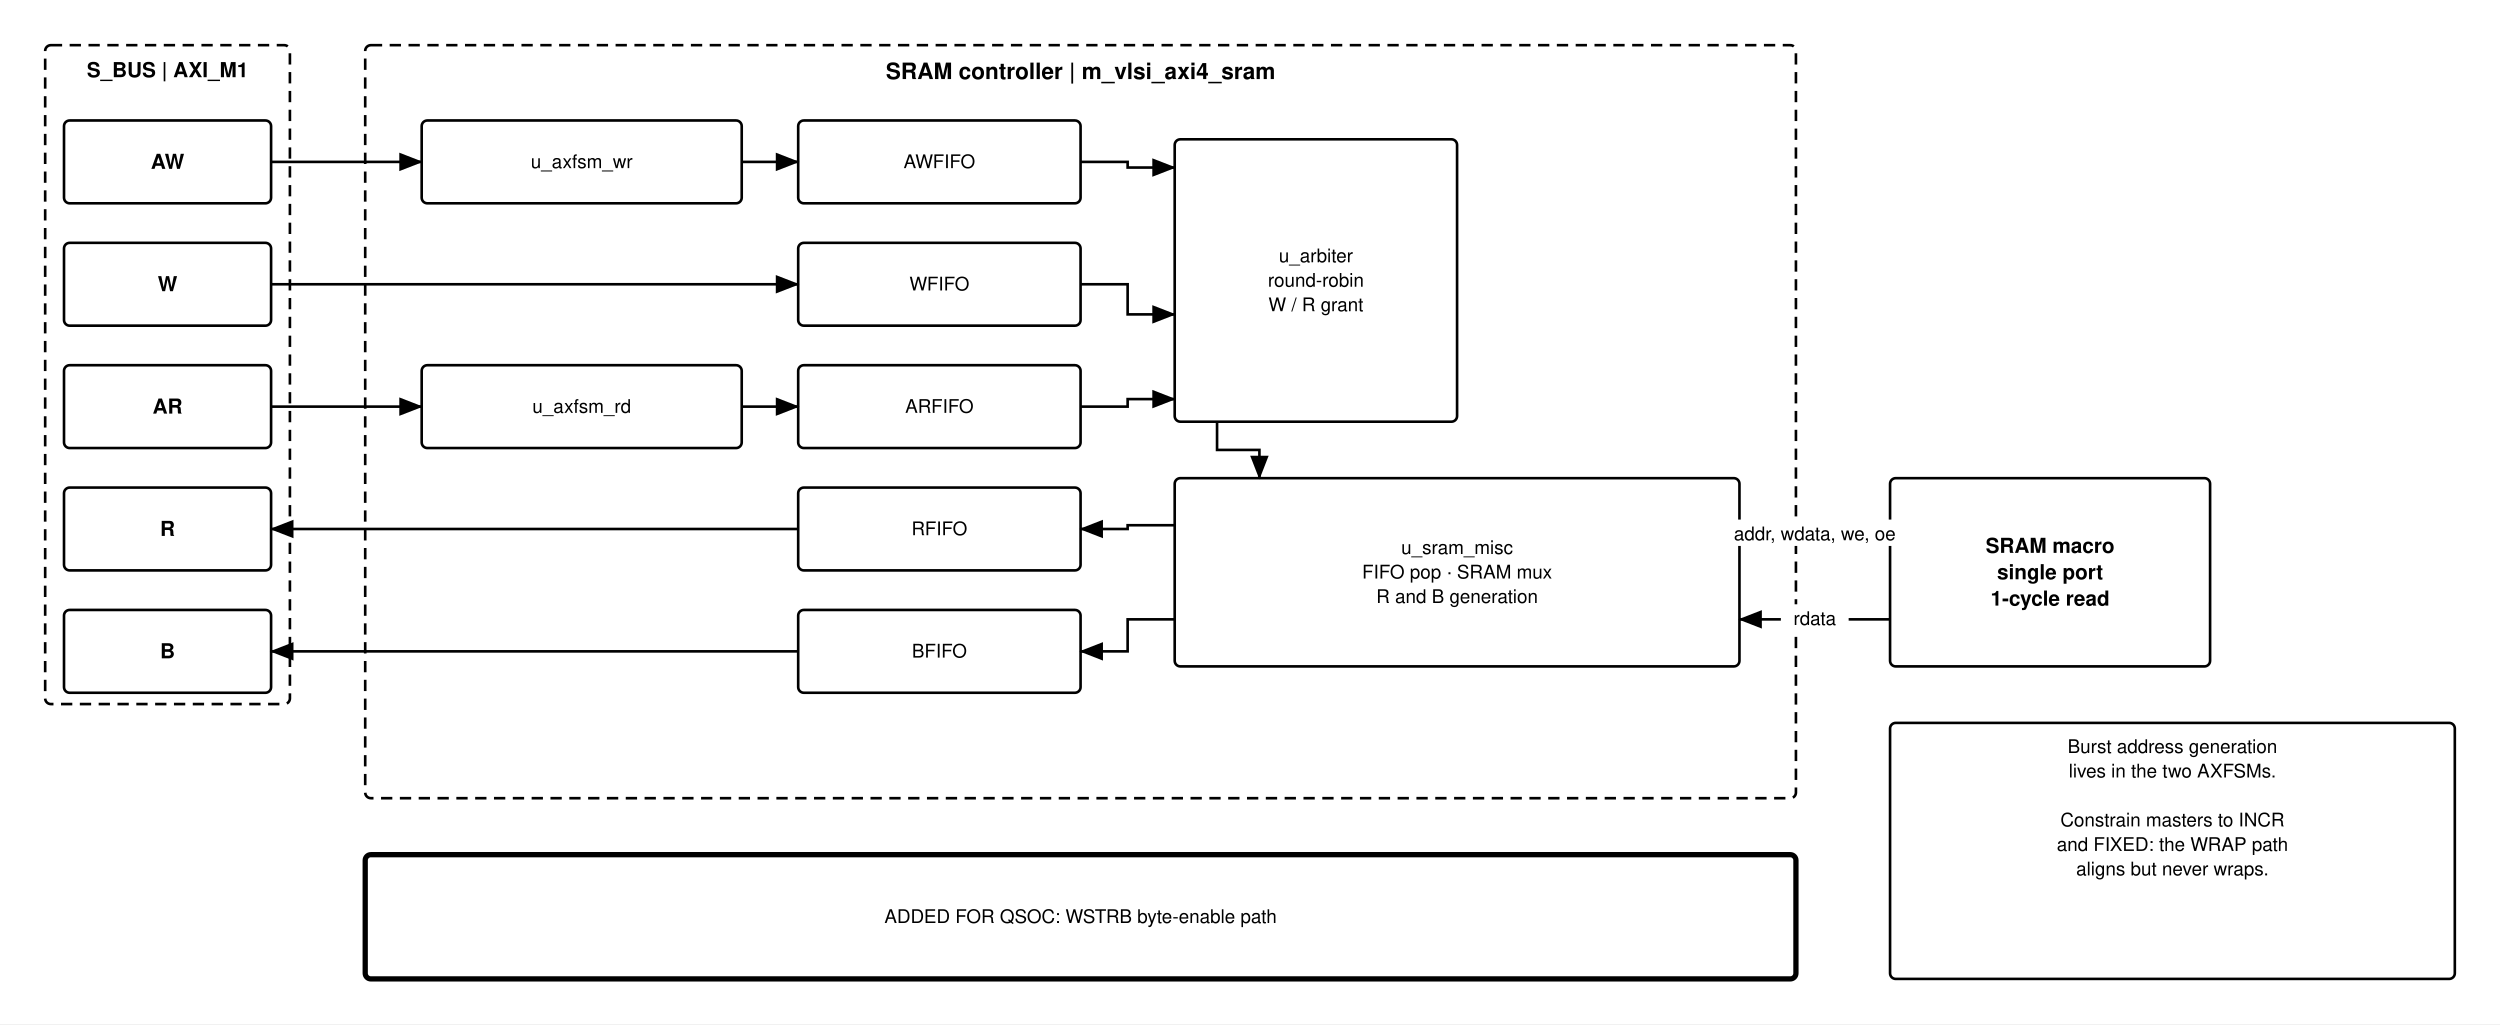
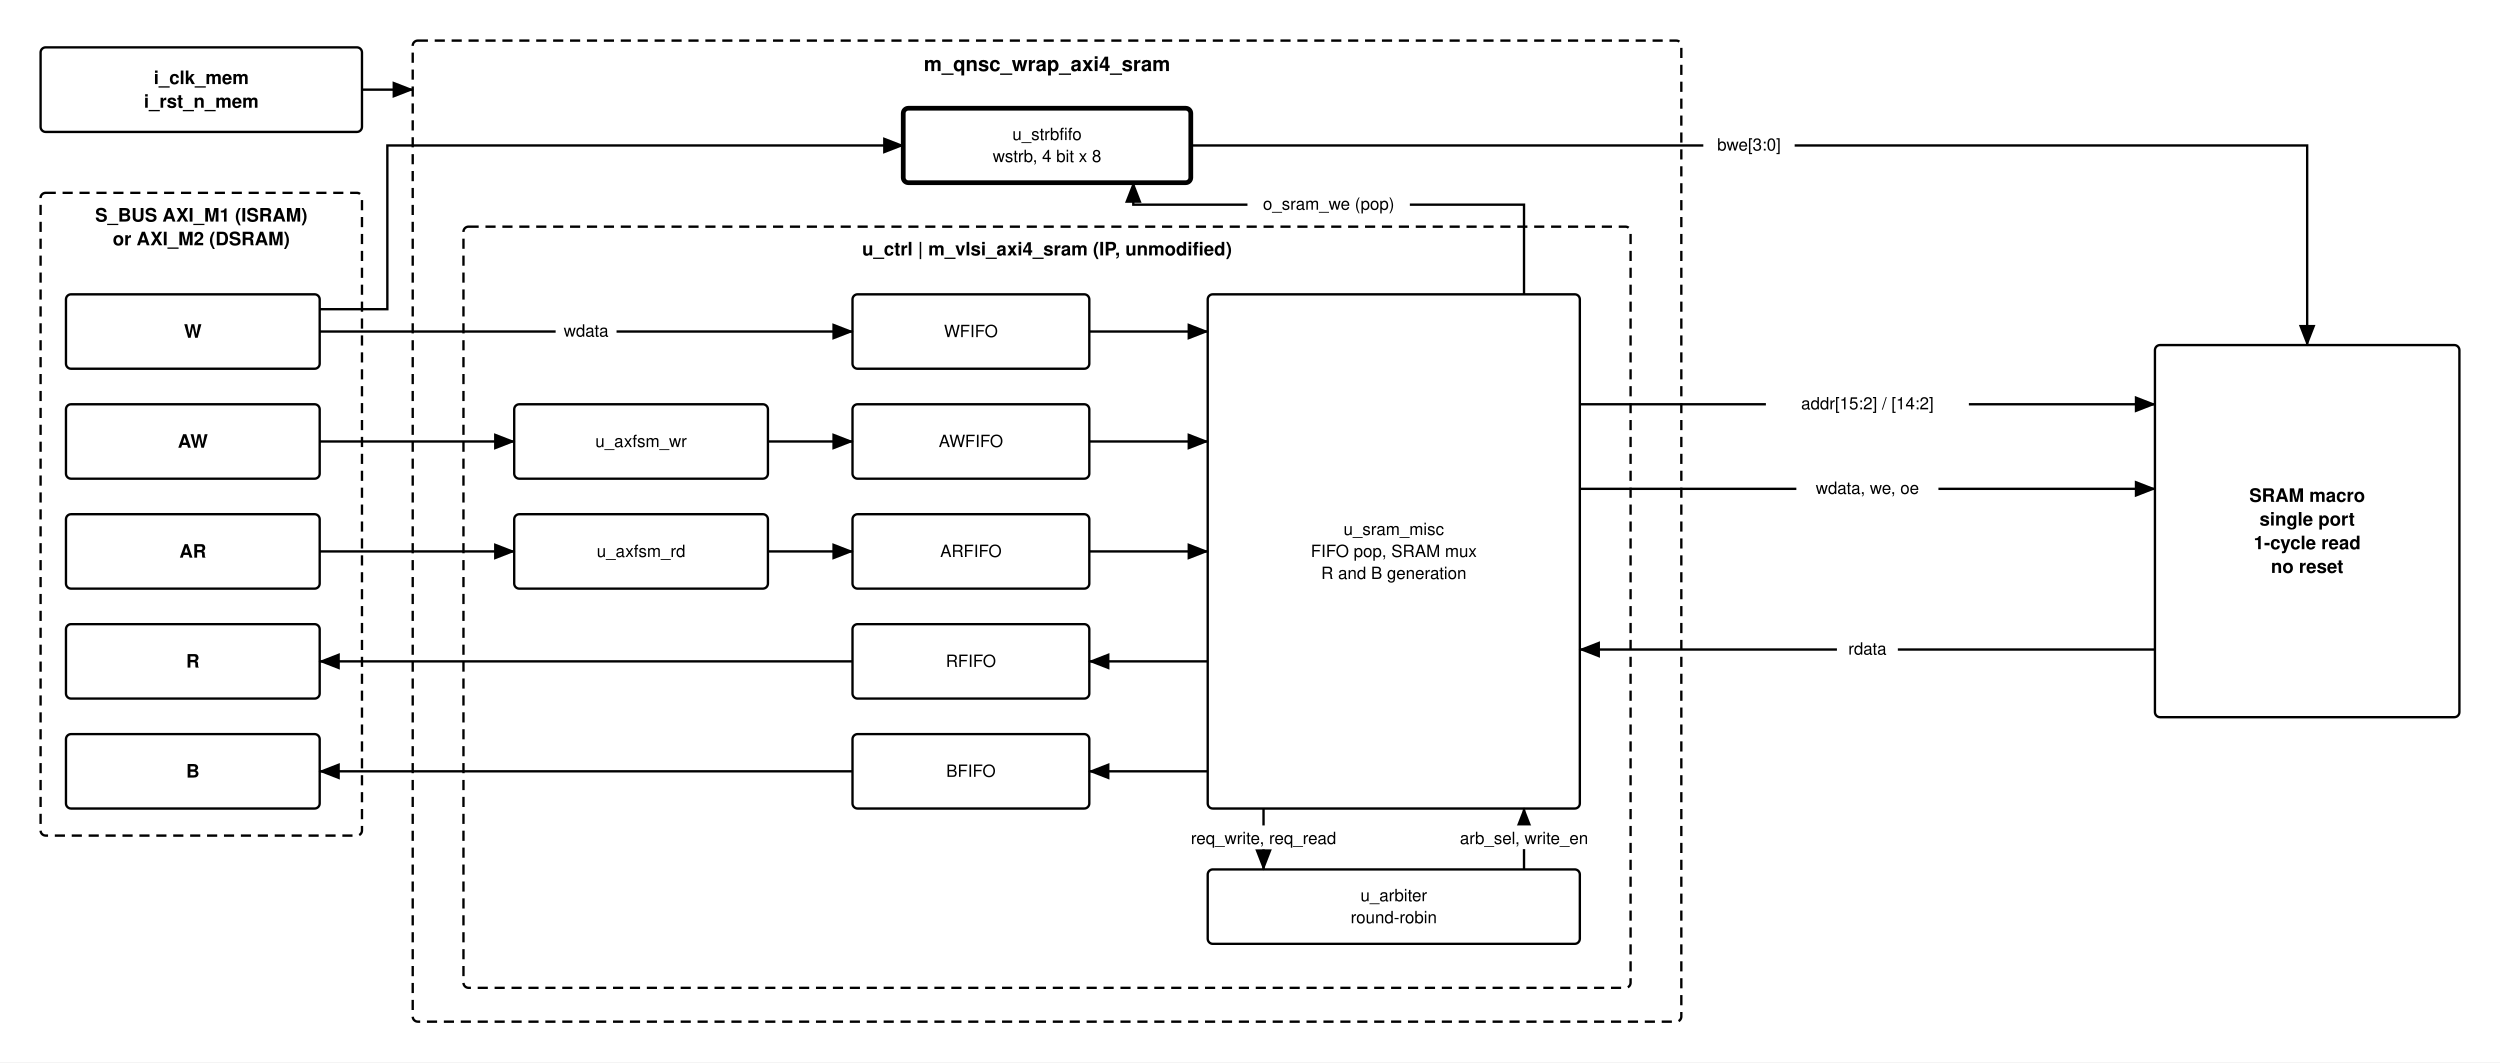
- <svg xmlns="http://www.w3.org/2000/svg" width="1328" height="544" viewBox="-14 16 1328 544" font-family="Helvetica,Arial,sans-serif">
+ <svg xmlns="http://www.w3.org/2000/svg" width="1478" height="628" viewBox="-14 -4 1478 628" font-family="Helvetica,Arial,sans-serif">
  <defs>
    <marker id="ah" markerWidth="9" markerHeight="7" refX="8.5" refY="3.5" orient="auto">
      <polygon points="0 0, 9 3.5, 0 7" fill="#000000" />
    </marker>
    <marker id="ahs" markerWidth="9" markerHeight="7" refX="0.5" refY="3.5" orient="auto">
      <polygon points="9 0, 0 3.5, 9 7" fill="#000000" />
    </marker>
  </defs>
-   <rect x="-14" y="16" width="1328" height="544" fill="#ffffff" />
-   <rect x="10" y="40" width="130" height="350" rx="3" fill="none" stroke="#000000" stroke-width="1.4" stroke-dasharray="6 4" />
-   <rect x="20" y="80" width="110" height="44" rx="3" fill="#ffffff" stroke="#000000" stroke-width="1.4" />
-   <rect x="20" y="145" width="110" height="44" rx="3" fill="#ffffff" stroke="#000000" stroke-width="1.4" />
-   <rect x="20" y="210" width="110" height="44" rx="3" fill="#ffffff" stroke="#000000" stroke-width="1.4" />
-   <rect x="20" y="275" width="110" height="44" rx="3" fill="#ffffff" stroke="#000000" stroke-width="1.4" />
-   <rect x="20" y="340" width="110" height="44" rx="3" fill="#ffffff" stroke="#000000" stroke-width="1.4" />
-   <rect x="180" y="40" width="760" height="400" rx="3" fill="none" stroke="#000000" stroke-width="1.4" stroke-dasharray="6 4" />
-   <rect x="210" y="80" width="170" height="44" rx="3" fill="#ffffff" stroke="#000000" stroke-width="1.4" />
-   <rect x="210" y="210" width="170" height="44" rx="3" fill="#ffffff" stroke="#000000" stroke-width="1.4" />
-   <rect x="410" y="80" width="150" height="44" rx="3" fill="#ffffff" stroke="#000000" stroke-width="1.4" />
-   <rect x="410" y="145" width="150" height="44" rx="3" fill="#ffffff" stroke="#000000" stroke-width="1.4" />
-   <rect x="410" y="210" width="150" height="44" rx="3" fill="#ffffff" stroke="#000000" stroke-width="1.4" />
-   <rect x="410" y="275" width="150" height="44" rx="3" fill="#ffffff" stroke="#000000" stroke-width="1.4" />
-   <rect x="410" y="340" width="150" height="44" rx="3" fill="#ffffff" stroke="#000000" stroke-width="1.4" />
-   <rect x="610" y="90" width="150" height="150" rx="3" fill="#ffffff" stroke="#000000" stroke-width="1.4" />
-   <rect x="610" y="270" width="300" height="100" rx="3" fill="#ffffff" stroke="#000000" stroke-width="1.4" />
-   <rect x="990" y="270" width="170" height="100" rx="3" fill="#ffffff" stroke="#000000" stroke-width="1.4" />
-   <rect x="180" y="470" width="760" height="66" rx="3" fill="#ffffff" stroke="#000000" stroke-width="2.8" />
-   <rect x="990" y="400" width="300" height="136" rx="3" fill="#ffffff" stroke="#000000" stroke-width="1.4" />
-   <polyline points="130.0,102.0 210.0,102.0" fill="none" stroke="#000000" stroke-width="1.4" marker-end="url(#ah)" />
-   <polyline points="130.0,232.0 210.0,232.0" fill="none" stroke="#000000" stroke-width="1.4" marker-end="url(#ah)" />
-   <polyline points="130.0,167.0 410.0,167.0" fill="none" stroke="#000000" stroke-width="1.4" marker-end="url(#ah)" />
-   <polyline points="410.0,297.0 130.0,297.0" fill="none" stroke="#000000" stroke-width="1.4" marker-end="url(#ah)" />
-   <polyline points="410.0,362.0 130.0,362.0" fill="none" stroke="#000000" stroke-width="1.4" marker-end="url(#ah)" />
-   <polyline points="380.0,102.0 410.0,102.0" fill="none" stroke="#000000" stroke-width="1.4" marker-end="url(#ah)" />
-   <polyline points="380.0,232.0 410.0,232.0" fill="none" stroke="#000000" stroke-width="1.4" marker-end="url(#ah)" />
-   <polyline points="560.0,102.0 585.0,102.0 585.0,105.0 610.0,105.0" fill="none" stroke="#000000" stroke-width="1.4" marker-end="url(#ah)" />
-   <polyline points="560.0,167.0 585.0,167.0 585.0,183.0 610.0,183.0" fill="none" stroke="#000000" stroke-width="1.4" marker-end="url(#ah)" />
-   <polyline points="560.0,232.0 585.0,232.0 585.0,228.0 610.0,228.0" fill="none" stroke="#000000" stroke-width="1.4" marker-end="url(#ah)" />
-   <polyline points="632.5,240.0 632.5,255.0 655.0,255.0 655.0,270.0" fill="none" stroke="#000000" stroke-width="1.4" marker-end="url(#ah)" />
-   <polyline points="610.0,295.0 585.0,295.0 585.0,297.0 560.0,297.0" fill="none" stroke="#000000" stroke-width="1.4" marker-end="url(#ah)" />
-   <polyline points="610.0,345.0 585.0,345.0 585.0,362.0 560.0,362.0" fill="none" stroke="#000000" stroke-width="1.4" marker-end="url(#ah)" />
-   <polyline points="910.0,300.0 990.0,300.0" fill="none" stroke="#000000" stroke-width="1.4" marker-end="url(#ah)" />
-   <rect x="890.0" y="292.0" width="120.0" height="14" fill="#ffffff" />
-   <text x="950.0" y="303.0" font-size="10" fill="#000000" text-anchor="middle">addr, wdata, we, oe</text>
-   <polyline points="990.0,345.0 910.0,345.0" fill="none" stroke="#000000" stroke-width="1.4" marker-end="url(#ah)" />
-   <rect x="932.0" y="337.0" width="36.0" height="14" fill="#ffffff" />
-   <text x="950.0" y="348.0" font-size="10" fill="#000000" text-anchor="middle">rdata</text>
-   <text x="75.0" y="57.0" font-size="11" text-anchor="middle" fill="#000000" font-weight="bold">S_BUS | AXI_M1</text>
-   <text x="75.0" y="105.7" font-size="11" text-anchor="middle" fill="#000000" font-weight="bold">AW</text>
-   <text x="75.0" y="170.7" font-size="11" text-anchor="middle" fill="#000000" font-weight="bold">W</text>
-   <text x="75.0" y="235.7" font-size="11" text-anchor="middle" fill="#000000" font-weight="bold">AR</text>
-   <text x="75.0" y="300.7" font-size="11" text-anchor="middle" fill="#000000" font-weight="bold">R</text>
-   <text x="75.0" y="365.7" font-size="11" text-anchor="middle" fill="#000000" font-weight="bold">B</text>
-   <text x="560.0" y="58.0" font-size="12" text-anchor="middle" fill="#000000" font-weight="bold">SRAM controller  |  m_vlsi_axi4_sram</text>
-   <text x="295.0" y="105.3" font-size="10" text-anchor="middle" fill="#000000">u_axfsm_wr</text>
-   <text x="295.0" y="235.3" font-size="10" text-anchor="middle" fill="#000000">u_axfsm_rd</text>
-   <text x="485.0" y="105.3" font-size="10" text-anchor="middle" fill="#000000">AWFIFO</text>
-   <text x="485.0" y="170.3" font-size="10" text-anchor="middle" fill="#000000">WFIFO</text>
-   <text x="485.0" y="235.3" font-size="10" text-anchor="middle" fill="#000000">ARFIFO</text>
-   <text x="485.0" y="300.3" font-size="10" text-anchor="middle" fill="#000000">RFIFO</text>
-   <text x="485.0" y="365.3" font-size="10" text-anchor="middle" fill="#000000">BFIFO</text>
-   <text x="685.0" y="155.3" font-size="10" text-anchor="middle" fill="#000000">u_arbiter</text>
-   <text x="685.0" y="168.3" font-size="10" text-anchor="middle" fill="#000000">round-robin</text>
-   <text x="685.0" y="181.3" font-size="10" text-anchor="middle" fill="#000000">W / R grant</text>
-   <text x="760.0" y="310.3" font-size="10" text-anchor="middle" fill="#000000">u_sram_misc</text>
-   <text x="760.0" y="323.3" font-size="10" text-anchor="middle" fill="#000000">FIFO pop · SRAM mux</text>
-   <text x="760.0" y="336.3" font-size="10" text-anchor="middle" fill="#000000">R and B generation</text>
-   <text x="1075.0" y="309.7" font-size="11" text-anchor="middle" fill="#000000" font-weight="bold">SRAM macro</text>
-   <text x="1075.0" y="323.7" font-size="11" text-anchor="middle" fill="#000000" font-weight="bold">single port</text>
-   <text x="1075.0" y="337.7" font-size="11" text-anchor="middle" fill="#000000" font-weight="bold">1-cycle read</text>
-   <text x="560.0" y="506.3" font-size="10" text-anchor="middle" fill="#000000">ADDED FOR QSOC: WSTRB byte-enable path</text>
-   <text x="1140.0" y="416.0" font-size="10" text-anchor="middle" fill="#000000">Burst address generation</text>
-   <text x="1140.0" y="429.0" font-size="10" text-anchor="middle" fill="#000000">lives in the two AXFSMs.</text>
-   <text x="1140.0" y="442.0" font-size="10" text-anchor="middle" fill="#000000" />
-   <text x="1140.0" y="455.0" font-size="10" text-anchor="middle" fill="#000000">Constrain masters to INCR</text>
-   <text x="1140.0" y="468.0" font-size="10" text-anchor="middle" fill="#000000">and FIXED: the WRAP path</text>
-   <text x="1140.0" y="481.0" font-size="10" text-anchor="middle" fill="#000000">aligns but never wraps.</text>
+   <rect x="-14" y="-4" width="1478" height="628" fill="#ffffff" />
+   <rect x="10" y="24" width="190" height="50" rx="3" fill="#ffffff" stroke="#000000" stroke-width="1.4" />
+   <rect x="10" y="110" width="190" height="380" rx="3" fill="none" stroke="#000000" stroke-width="1.4" stroke-dasharray="6 4" />
+   <rect x="25" y="170" width="150" height="44" rx="3" fill="#ffffff" stroke="#000000" stroke-width="1.4" />
+   <rect x="25" y="235" width="150" height="44" rx="3" fill="#ffffff" stroke="#000000" stroke-width="1.4" />
+   <rect x="25" y="300" width="150" height="44" rx="3" fill="#ffffff" stroke="#000000" stroke-width="1.4" />
+   <rect x="25" y="365" width="150" height="44" rx="3" fill="#ffffff" stroke="#000000" stroke-width="1.4" />
+   <rect x="25" y="430" width="150" height="44" rx="3" fill="#ffffff" stroke="#000000" stroke-width="1.4" />
+   <rect x="230" y="20" width="750" height="580" rx="3" fill="none" stroke="#000000" stroke-width="1.4" stroke-dasharray="6 4" />
+   <rect x="520" y="60" width="170" height="44" rx="3" fill="#ffffff" stroke="#000000" stroke-width="2.8" />
+   <rect x="260" y="130" width="690" height="450" rx="3" fill="none" stroke="#000000" stroke-width="1.4" stroke-dasharray="6 4" />
+   <rect x="290" y="235" width="150" height="44" rx="3" fill="#ffffff" stroke="#000000" stroke-width="1.4" />
+   <rect x="290" y="300" width="150" height="44" rx="3" fill="#ffffff" stroke="#000000" stroke-width="1.4" />
+   <rect x="490" y="170" width="140" height="44" rx="3" fill="#ffffff" stroke="#000000" stroke-width="1.4" />
+   <rect x="490" y="235" width="140" height="44" rx="3" fill="#ffffff" stroke="#000000" stroke-width="1.4" />
+   <rect x="490" y="300" width="140" height="44" rx="3" fill="#ffffff" stroke="#000000" stroke-width="1.4" />
+   <rect x="490" y="365" width="140" height="44" rx="3" fill="#ffffff" stroke="#000000" stroke-width="1.4" />
+   <rect x="490" y="430" width="140" height="44" rx="3" fill="#ffffff" stroke="#000000" stroke-width="1.4" />
+   <rect x="700" y="170" width="220" height="304" rx="3" fill="#ffffff" stroke="#000000" stroke-width="1.4" />
+   <rect x="700" y="510" width="220" height="44" rx="3" fill="#ffffff" stroke="#000000" stroke-width="1.4" />
+   <rect x="1260" y="200" width="180" height="220" rx="3" fill="#ffffff" stroke="#000000" stroke-width="1.4" />
+   <polyline points="200.0,49.0 230.0,49.0" fill="none" stroke="#000000" stroke-width="1.4" marker-end="url(#ah)" />
+   <polyline points="175.0,192.0 490.0,192.0" fill="none" stroke="#000000" stroke-width="1.4" marker-end="url(#ah)" />
+   <rect x="314.5" y="184.0" width="36.0" height="14" fill="#ffffff" />
+   <text x="332.5" y="195.0" font-size="10" fill="#000000" text-anchor="middle">wdata</text>
+   <polyline points="175.0,178.8 215.0,178.8 215.0,82.0 520.0,82.0" fill="none" stroke="#000000" stroke-width="1.4" marker-end="url(#ah)" />
+   <polyline points="175.0,257.0 290.0,257.0" fill="none" stroke="#000000" stroke-width="1.4" marker-end="url(#ah)" />
+   <polyline points="175.0,322.0 290.0,322.0" fill="none" stroke="#000000" stroke-width="1.4" marker-end="url(#ah)" />
+   <polyline points="490.0,387.0 175.0,387.0" fill="none" stroke="#000000" stroke-width="1.4" marker-end="url(#ah)" />
+   <polyline points="490.0,452.0 175.0,452.0" fill="none" stroke="#000000" stroke-width="1.4" marker-end="url(#ah)" />
+   <polyline points="440.0,257.0 490.0,257.0" fill="none" stroke="#000000" stroke-width="1.4" marker-end="url(#ah)" />
+   <polyline points="440.0,322.0 490.0,322.0" fill="none" stroke="#000000" stroke-width="1.4" marker-end="url(#ah)" />
+   <polyline points="630.0,192.0 700.0,192.0" fill="none" stroke="#000000" stroke-width="1.4" marker-end="url(#ah)" />
+   <polyline points="630.0,257.0 700.0,257.0" fill="none" stroke="#000000" stroke-width="1.4" marker-end="url(#ah)" />
+   <polyline points="630.0,322.0 700.0,322.0" fill="none" stroke="#000000" stroke-width="1.4" marker-end="url(#ah)" />
+   <polyline points="700.0,387.0 630.0,387.0" fill="none" stroke="#000000" stroke-width="1.4" marker-end="url(#ah)" />
+   <polyline points="700.0,452.0 630.0,452.0" fill="none" stroke="#000000" stroke-width="1.4" marker-end="url(#ah)" />
+   <polyline points="733.0,474.0 733.0,510.0" fill="none" stroke="#000000" stroke-width="1.4" marker-end="url(#ah)" />
+   <rect x="673.0" y="484.0" width="120.0" height="14" fill="#ffffff" />
+   <text x="733.0" y="495.0" font-size="10" fill="#000000" text-anchor="middle">req_write, req_read</text>
+   <polyline points="887.0,510.0 887.0,474.0" fill="none" stroke="#000000" stroke-width="1.4" marker-end="url(#ah)" />
+   <rect x="833.0" y="484.0" width="108.0" height="14" fill="#ffffff" />
+   <text x="887.0" y="495.0" font-size="10" fill="#000000" text-anchor="middle">arb_sel, write_en</text>
+   <polyline points="887.0,170.0 887.0,117.0 656.0,117.0 656.0,104.0" fill="none" stroke="#000000" stroke-width="1.4" marker-end="url(#ah)" />
+   <rect x="723.5" y="109.0" width="96.0" height="14" fill="#ffffff" />
+   <text x="771.5" y="120.0" font-size="10" fill="#000000" text-anchor="middle">o_sram_we (pop)</text>
+   <polyline points="690.0,82.0 1350.0,82.0 1350.0,200.0" fill="none" stroke="#000000" stroke-width="1.4" marker-end="url(#ah)" />
+   <rect x="993.0" y="74.0" width="54.0" height="14" fill="#ffffff" />
+   <text x="1020.0" y="85.0" font-size="10" fill="#000000" text-anchor="middle">bwe[3:0]</text>
+   <polyline points="920.0,235.0 1260.0,235.0" fill="none" stroke="#000000" stroke-width="1.4" marker-end="url(#ah)" />
+   <rect x="1030.0" y="227.0" width="120.0" height="14" fill="#ffffff" />
+   <text x="1090.0" y="238.0" font-size="10" fill="#000000" text-anchor="middle">addr[15:2] / [14:2]</text>
+   <polyline points="920.0,285.0 1260.0,285.0" fill="none" stroke="#000000" stroke-width="1.4" marker-end="url(#ah)" />
+   <rect x="1048.0" y="277.0" width="84.0" height="14" fill="#ffffff" />
+   <text x="1090.0" y="288.0" font-size="10" fill="#000000" text-anchor="middle">wdata, we, oe</text>
+   <polyline points="1260.0,380.0 920.0,380.0" fill="none" stroke="#000000" stroke-width="1.4" marker-end="url(#ah)" />
+   <rect x="1072.0" y="372.0" width="36.0" height="14" fill="#ffffff" />
+   <text x="1090.0" y="383.0" font-size="10" fill="#000000" text-anchor="middle">rdata</text>
+   <text x="105.0" y="45.7" font-size="11" text-anchor="middle" fill="#000000" font-weight="bold">i_clk_mem</text>
+   <text x="105.0" y="59.7" font-size="11" text-anchor="middle" fill="#000000" font-weight="bold">i_rst_n_mem</text>
+   <text x="105.0" y="127.0" font-size="11" text-anchor="middle" fill="#000000" font-weight="bold">S_BUS  AXI_M1 (ISRAM)</text>
+   <text x="105.0" y="141.0" font-size="11" text-anchor="middle" fill="#000000" font-weight="bold">or AXI_M2 (DSRAM)</text>
+   <text x="100.0" y="195.7" font-size="11" text-anchor="middle" fill="#000000" font-weight="bold">W</text>
+   <text x="100.0" y="260.7" font-size="11" text-anchor="middle" fill="#000000" font-weight="bold">AW</text>
+   <text x="100.0" y="325.7" font-size="11" text-anchor="middle" fill="#000000" font-weight="bold">AR</text>
+   <text x="100.0" y="390.7" font-size="11" text-anchor="middle" fill="#000000" font-weight="bold">R</text>
+   <text x="100.0" y="455.7" font-size="11" text-anchor="middle" fill="#000000" font-weight="bold">B</text>
+   <text x="605.0" y="38.0" font-size="12" text-anchor="middle" fill="#000000" font-weight="bold">m_qnsc_wrap_axi4_sram</text>
+   <text x="605.0" y="78.8" font-size="10" text-anchor="middle" fill="#000000">u_strbfifo</text>
+   <text x="605.0" y="91.8" font-size="10" text-anchor="middle" fill="#000000">wstrb, 4 bit x 8</text>
+   <text x="605.0" y="147.0" font-size="11" text-anchor="middle" fill="#000000" font-weight="bold">u_ctrl  |  m_vlsi_axi4_sram  (IP, unmodified)</text>
+   <text x="365.0" y="260.3" font-size="10" text-anchor="middle" fill="#000000">u_axfsm_wr</text>
+   <text x="365.0" y="325.3" font-size="10" text-anchor="middle" fill="#000000">u_axfsm_rd</text>
+   <text x="560.0" y="195.3" font-size="10" text-anchor="middle" fill="#000000">WFIFO</text>
+   <text x="560.0" y="260.3" font-size="10" text-anchor="middle" fill="#000000">AWFIFO</text>
+   <text x="560.0" y="325.3" font-size="10" text-anchor="middle" fill="#000000">ARFIFO</text>
+   <text x="560.0" y="390.3" font-size="10" text-anchor="middle" fill="#000000">RFIFO</text>
+   <text x="560.0" y="455.3" font-size="10" text-anchor="middle" fill="#000000">BFIFO</text>
+   <text x="810.0" y="312.3" font-size="10" text-anchor="middle" fill="#000000">u_sram_misc</text>
+   <text x="810.0" y="325.3" font-size="10" text-anchor="middle" fill="#000000">FIFO pop, SRAM mux</text>
+   <text x="810.0" y="338.3" font-size="10" text-anchor="middle" fill="#000000">R and B generation</text>
+   <text x="810.0" y="528.8" font-size="10" text-anchor="middle" fill="#000000">u_arbiter</text>
+   <text x="810.0" y="541.8" font-size="10" text-anchor="middle" fill="#000000">round-robin</text>
+   <text x="1350.0" y="292.7" font-size="11" text-anchor="middle" fill="#000000" font-weight="bold">SRAM macro</text>
+   <text x="1350.0" y="306.7" font-size="11" text-anchor="middle" fill="#000000" font-weight="bold">single port</text>
+   <text x="1350.0" y="320.7" font-size="11" text-anchor="middle" fill="#000000" font-weight="bold">1-cycle read</text>
+   <text x="1350.0" y="334.7" font-size="11" text-anchor="middle" fill="#000000" font-weight="bold">no reset</text>
</svg>
